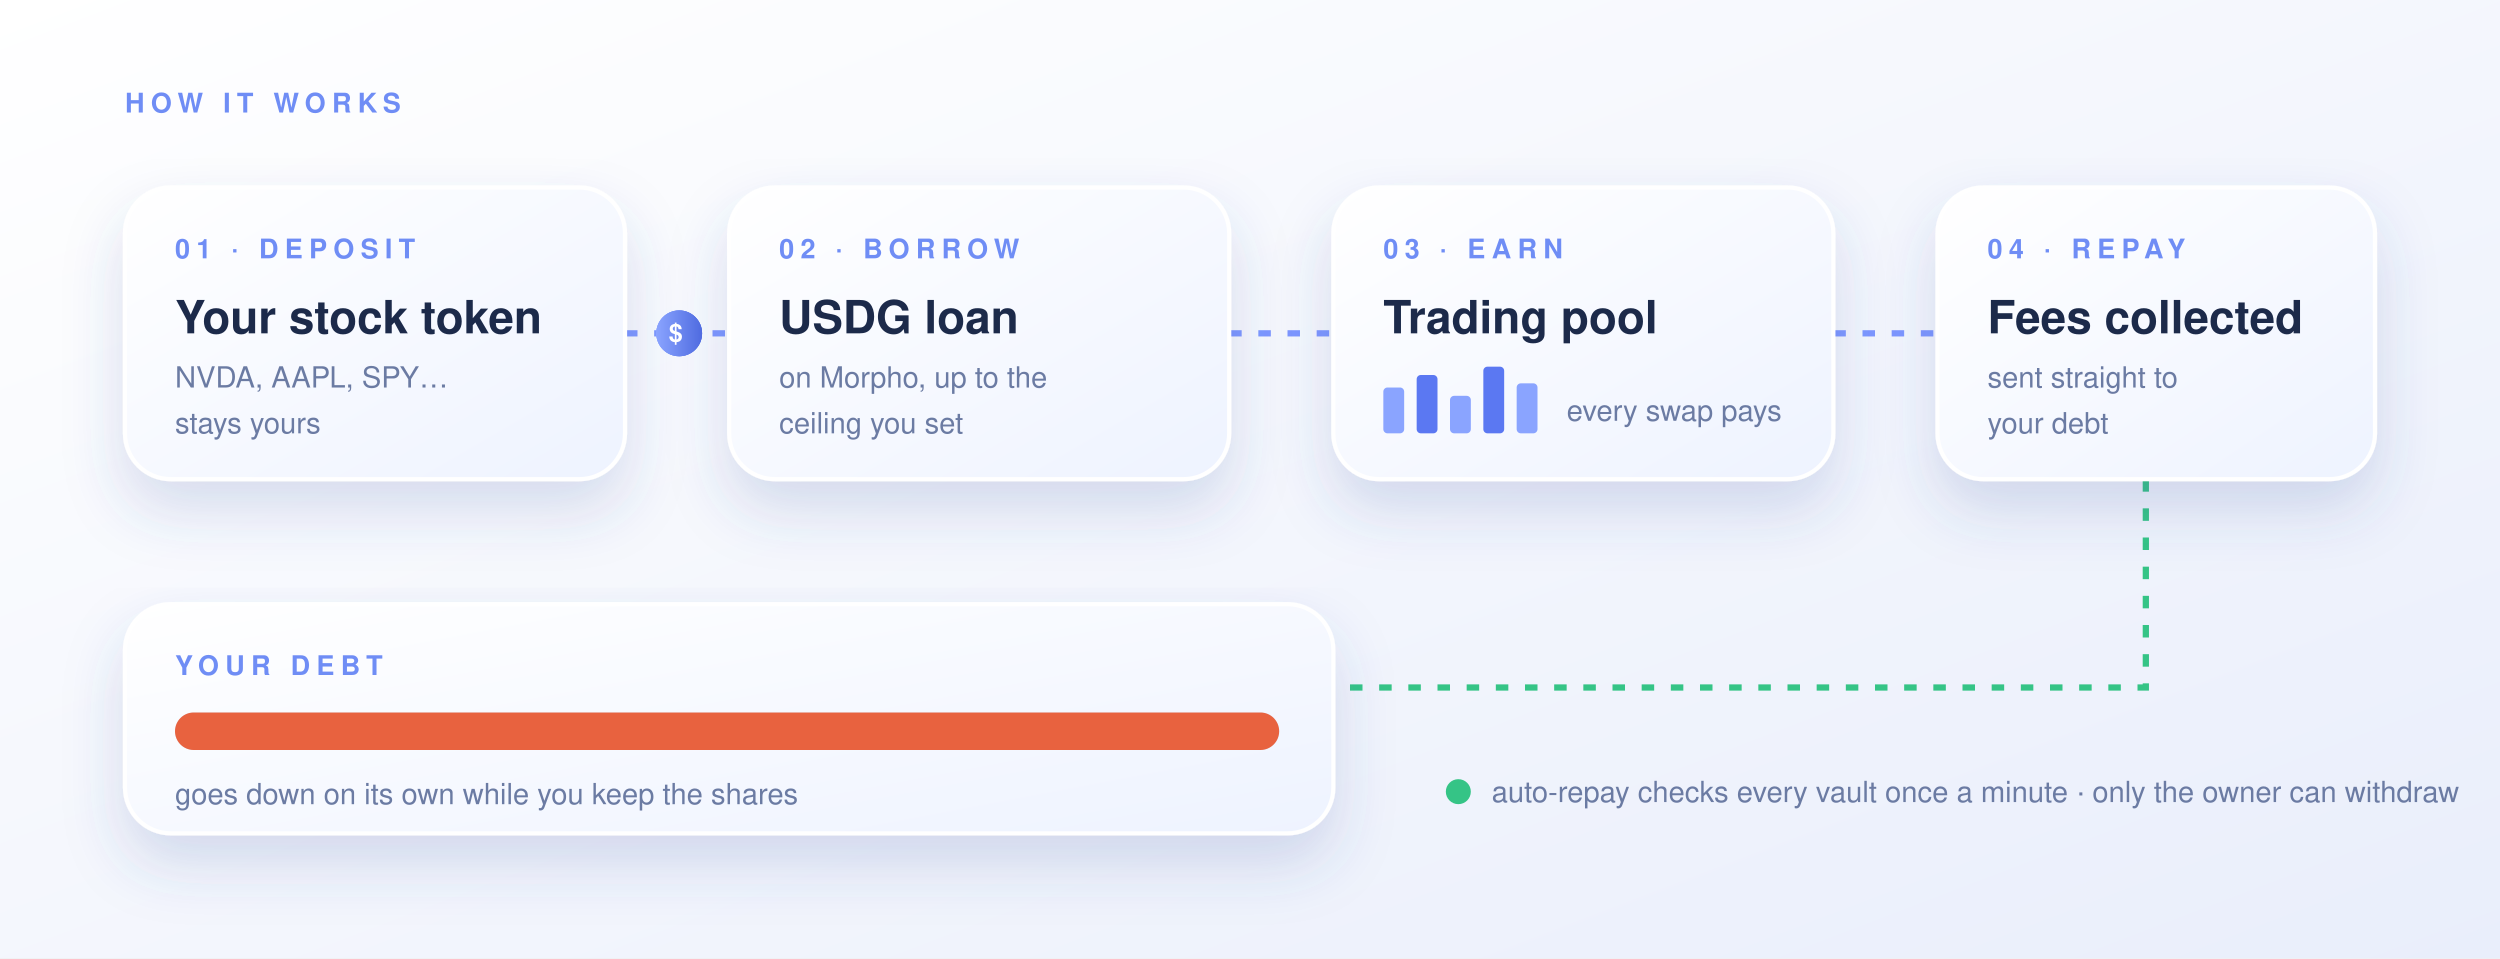
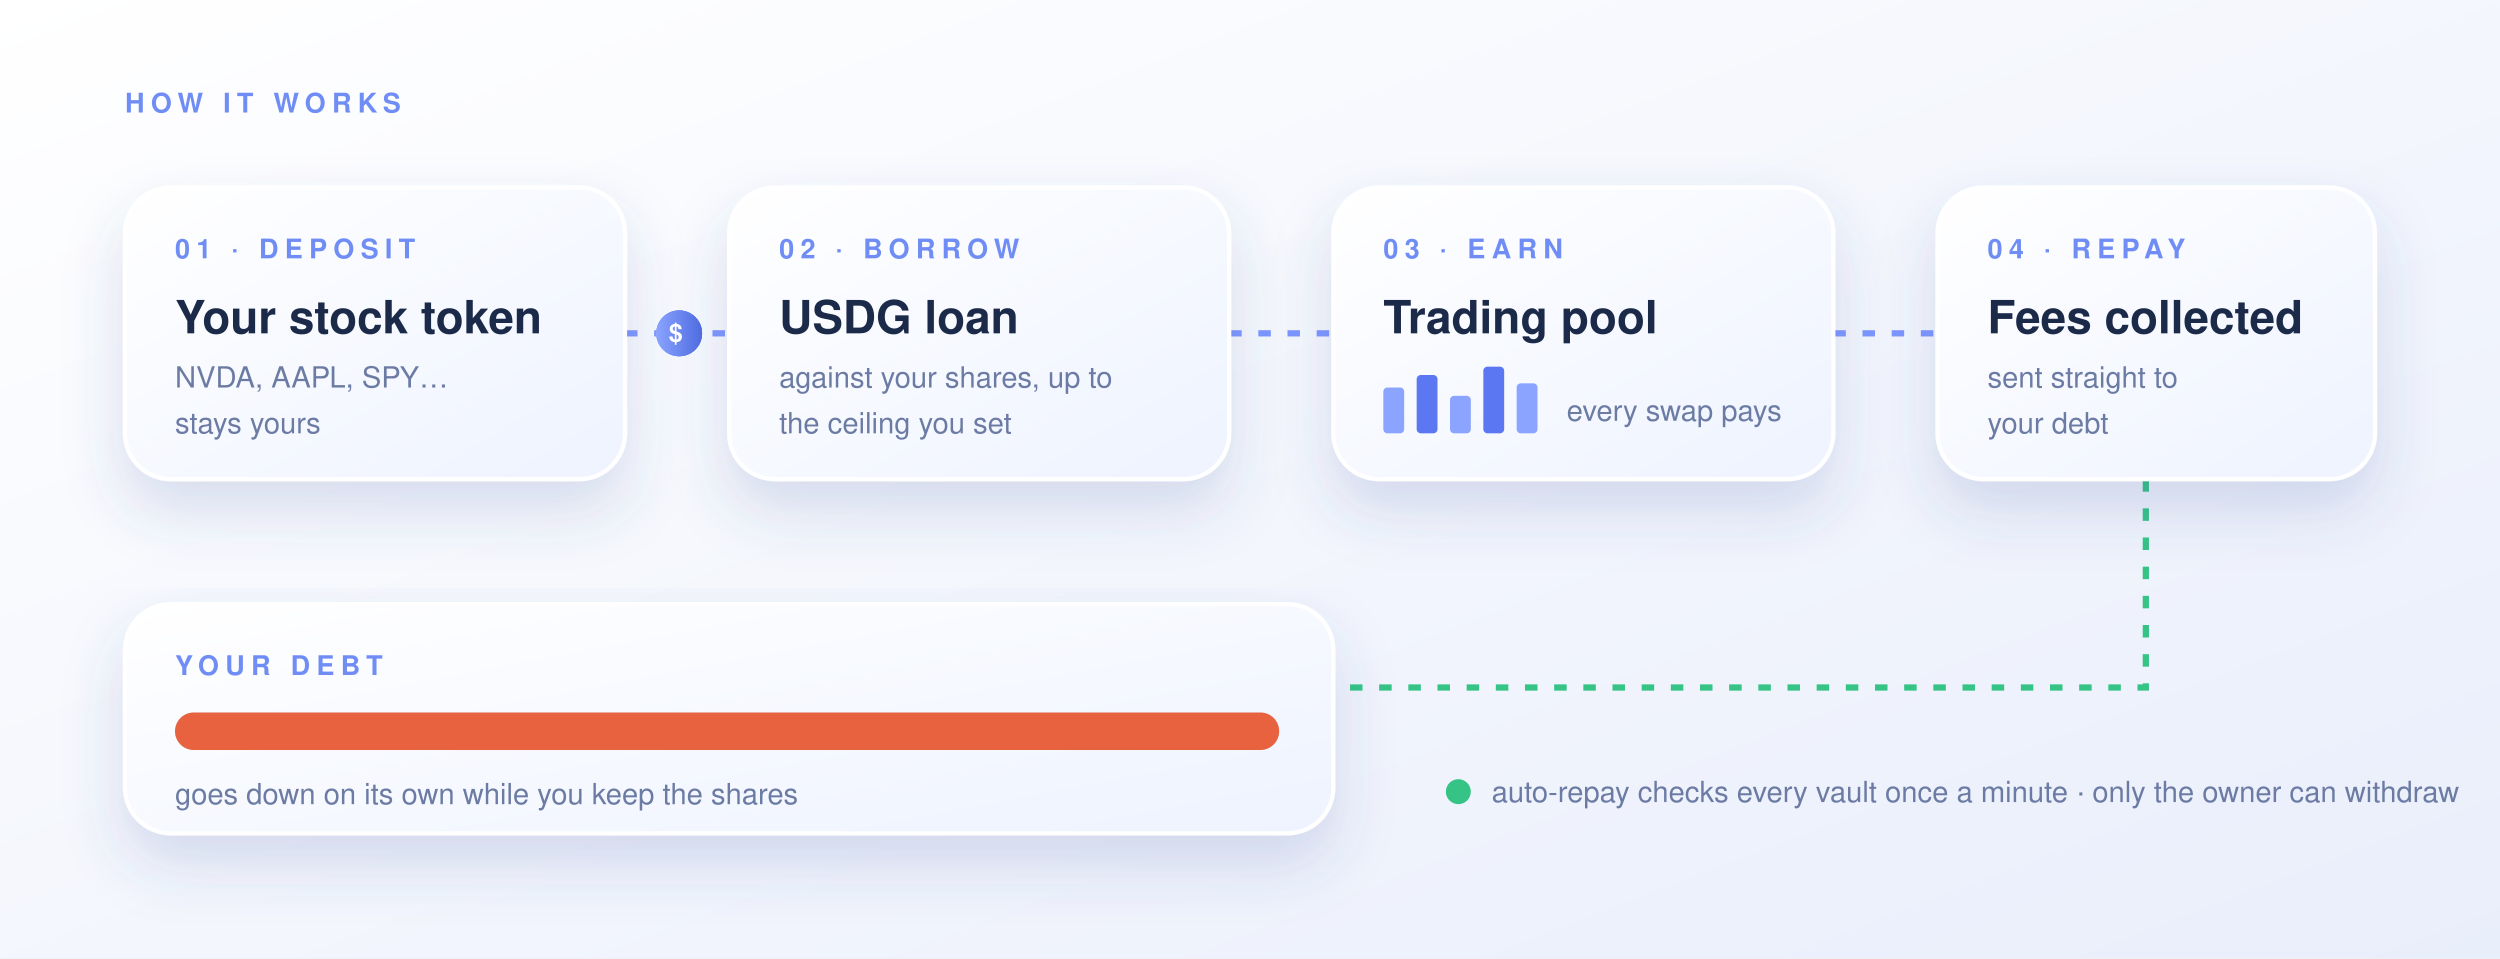
<svg xmlns="http://www.w3.org/2000/svg" viewBox="0 0 1200 460" width="1200" height="460" font-family="Segoe UI, Helvetica, Arial, sans-serif">
  <defs>
    <linearGradient id="bg" x1="0" y1="0" x2="1" y2="1">
      <stop offset="0" stop-color="#ffffff" />
      <stop offset="1" stop-color="#e9eefb" />
    </linearGradient>
    <linearGradient id="card" x1="0" y1="0" x2="1" y2="1">
      <stop offset="0" stop-color="#ffffff" />
      <stop offset="1" stop-color="#eef3ff" />
    </linearGradient>
    <linearGradient id="ice" x1="0" x2="1">
      <stop offset="0" stop-color="#8aa4ff" />
      <stop offset="1" stop-color="#4f6be0" />
    </linearGradient>
    <filter id="sh" x="-20%" y="-20%" width="140%" height="160%">
      <feDropShadow dx="0" dy="14" stdDeviation="14" flood-color="#3c55a8" flood-opacity=".18" />
    </filter>
    <style>
      text{fill:#1c2a4a} .cw{fill:#fff} .fee{fill:#35c486}
      .t{font-size:13px;letter-spacing:3px;fill:#6f8df5;font-weight:600}
      .h{font-size:22px;font-weight:700}
      .s{font-size:14px;fill:#6b7ba3}
      .card{animation:lift 8s ease-in-out infinite}
      .c2{animation-delay:.5s}.c3{animation-delay:1s}.c4{animation-delay:1.5s}
      @keyframes lift{0%,100%{transform:translateY(0)}50%{transform:translateY(-6px)}}
      .wire{stroke-dasharray:6 8;animation:flow 1.2s linear infinite}
      @keyframes flow{to{stroke-dashoffset:-28}}
      .coin{animation:travel 4s ease-in-out infinite}
      .k2{animation-delay:1.3s}.k3{animation-delay:2.6s}
      @keyframes travel{0%{transform:translate(0,0);opacity:0}8%{opacity:1}45%{transform:translate(290px,0)}55%{transform:translate(290px,0)}92%{opacity:1}100%{transform:translate(580px,0);opacity:0}}
      .fee{animation:fee 3s ease-in infinite;opacity:0}
      .e2{animation-delay:1s}.e3{animation-delay:2s}
      @keyframes fee{0%{transform:translate(0,0);opacity:0}15%{opacity:1}85%{opacity:1}100%{transform:translate(-300px,118px);opacity:0}}
      .debt{animation:shrink 9s ease-in-out infinite;transform-box:fill-box;transform-origin:left}
      @keyframes shrink{0%{transform:scaleX(1)}80%{transform:scaleX(.22)}100%{transform:scaleX(1)}}
      .num{animation:blink 9s steps(1) infinite}
      .candle{animation:bob 2.4s ease-in-out infinite;transform-box:fill-box;transform-origin:bottom}
      .d2{animation-delay:.4s}.d3{animation-delay:.8s}.d4{animation-delay:1.2s}.d5{animation-delay:1.6s}
      @keyframes bob{0%,100%{transform:scaleY(1)}50%{transform:scaleY(1.35)}}
      .dot{animation:pulse 1.6s ease-in-out infinite}
      @keyframes pulse{0%,100%{opacity:.3}50%{opacity:1}}
    </style>
  </defs>
  <rect width="1200" height="460" fill="url(#bg)" />
  <text x="60" y="54" class="t">HOW IT WORKS</text>
  <path class="wire" d="M300 160 H350" stroke="#7d97ff" stroke-width="3" fill="none" />
  <path class="wire" d="M590 160 H640" stroke="#7d97ff" stroke-width="3" fill="none" />
  <path class="wire" d="M880 160 H930" stroke="#7d97ff" stroke-width="3" fill="none" />
  <path class="wire" d="M1030 230 V330 H640" stroke="#35c486" stroke-width="3" fill="none" />
  <g class="card">
    <g filter="url(#sh)">
      <rect x="60" y="90" width="240" height="140" rx="22" fill="url(#card)" stroke="#fff" stroke-width="2" />
    </g>
    <text x="84" y="124" class="t">01 · DEPOSIT</text>
    <text x="84" y="160" class="h">Your stock token</text>
    <text x="84" y="186" class="s">NVDA, AAPL, SPY…</text>
    <text x="84" y="208" class="s">stays yours</text>
  </g>
  <g class="card c2">
    <g filter="url(#sh)">
      <rect x="350" y="90" width="240" height="140" rx="22" fill="url(#card)" stroke="#fff" stroke-width="2" />
    </g>
    <text x="374" y="124" class="t">02 · BORROW</text>
    <text x="374" y="160" class="h">USDG loan</text>
-     <text x="374" y="186" class="s">on Morpho, up to the</text>
-     <text x="374" y="208" class="s">ceiling you set</text>
+     <text x="374" y="186" class="s">against your shares, up to</text>
+     <text x="374" y="208" class="s">the ceiling you set</text>
  </g>
  <g class="card c3">
    <g filter="url(#sh)">
      <rect x="640" y="90" width="240" height="140" rx="22" fill="url(#card)" stroke="#fff" stroke-width="2" />
    </g>
    <text x="664" y="124" class="t">03 · EARN</text>
    <text x="664" y="160" class="h">Trading pool</text>
    <rect class="candle" x="664" y="186" width="10" height="22" rx="2" fill="#8aa4ff" />
    <rect class="candle d2" x="680" y="180" width="10" height="28" rx="2" fill="#5b78f2" />
    <rect class="candle d3" x="696" y="190" width="10" height="18" rx="2" fill="#8aa4ff" />
    <rect class="candle d4" x="712" y="176" width="10" height="32" rx="2" fill="#5b78f2" />
    <rect class="candle d5" x="728" y="184" width="10" height="24" rx="2" fill="#8aa4ff" />
    <text x="752" y="202" class="s">every swap pays</text>
  </g>
  <g class="card c4">
    <g filter="url(#sh)">
      <rect x="930" y="90" width="210" height="140" rx="22" fill="url(#card)" stroke="#fff" stroke-width="2" />
    </g>
    <text x="954" y="124" class="t">04 · REPAY</text>
    <text x="954" y="160" class="h">Fees collected</text>
    <text x="954" y="186" class="s">sent straight to</text>
    <text x="954" y="208" class="s">your debt</text>
  </g>
  <g font-size="12" font-weight="700" fill="#fff">
    <g class="coin">
      <circle cx="326" cy="160" r="11" fill="url(#ice)" />
      <text class="cw" x="321" y="164">$</text>
    </g>
    <g class="coin k2">
      <circle cx="326" cy="160" r="11" fill="url(#ice)" />
      <text class="cw" x="321" y="164">$</text>
    </g>
    <g class="coin k3">
      <circle cx="326" cy="160" r="11" fill="url(#ice)" />
      <text class="cw" x="321" y="164">$</text>
    </g>
  </g>
  <g font-size="12" font-weight="700">
    <text class="fee" x="1000" y="262" fill="#35c486">+ fee</text>
    <text class="fee e2" x="1000" y="262" fill="#35c486">+ fee</text>
    <text class="fee e3" x="1000" y="262" fill="#35c486">+ fee</text>
  </g>
  <g filter="url(#sh)">
    <rect x="60" y="290" width="580" height="110" rx="22" fill="url(#card)" stroke="#fff" stroke-width="2" />
  </g>
  <text x="84" y="324" class="t">YOUR DEBT</text>
  <rect x="84" y="342" width="530" height="18" rx="9" fill="#dfe6f7" />
  <rect class="debt" x="84" y="342" width="530" height="18" rx="9" fill="#e8623f" />
  <text x="84" y="386" class="s">goes down on its own while you keep the shares</text>
  <circle class="dot" cx="700" cy="380" r="6" fill="#35c486" />
  <text x="716" y="385" class="s">auto-repay checks every vault once a minute · only the owner can withdraw</text>
</svg>
